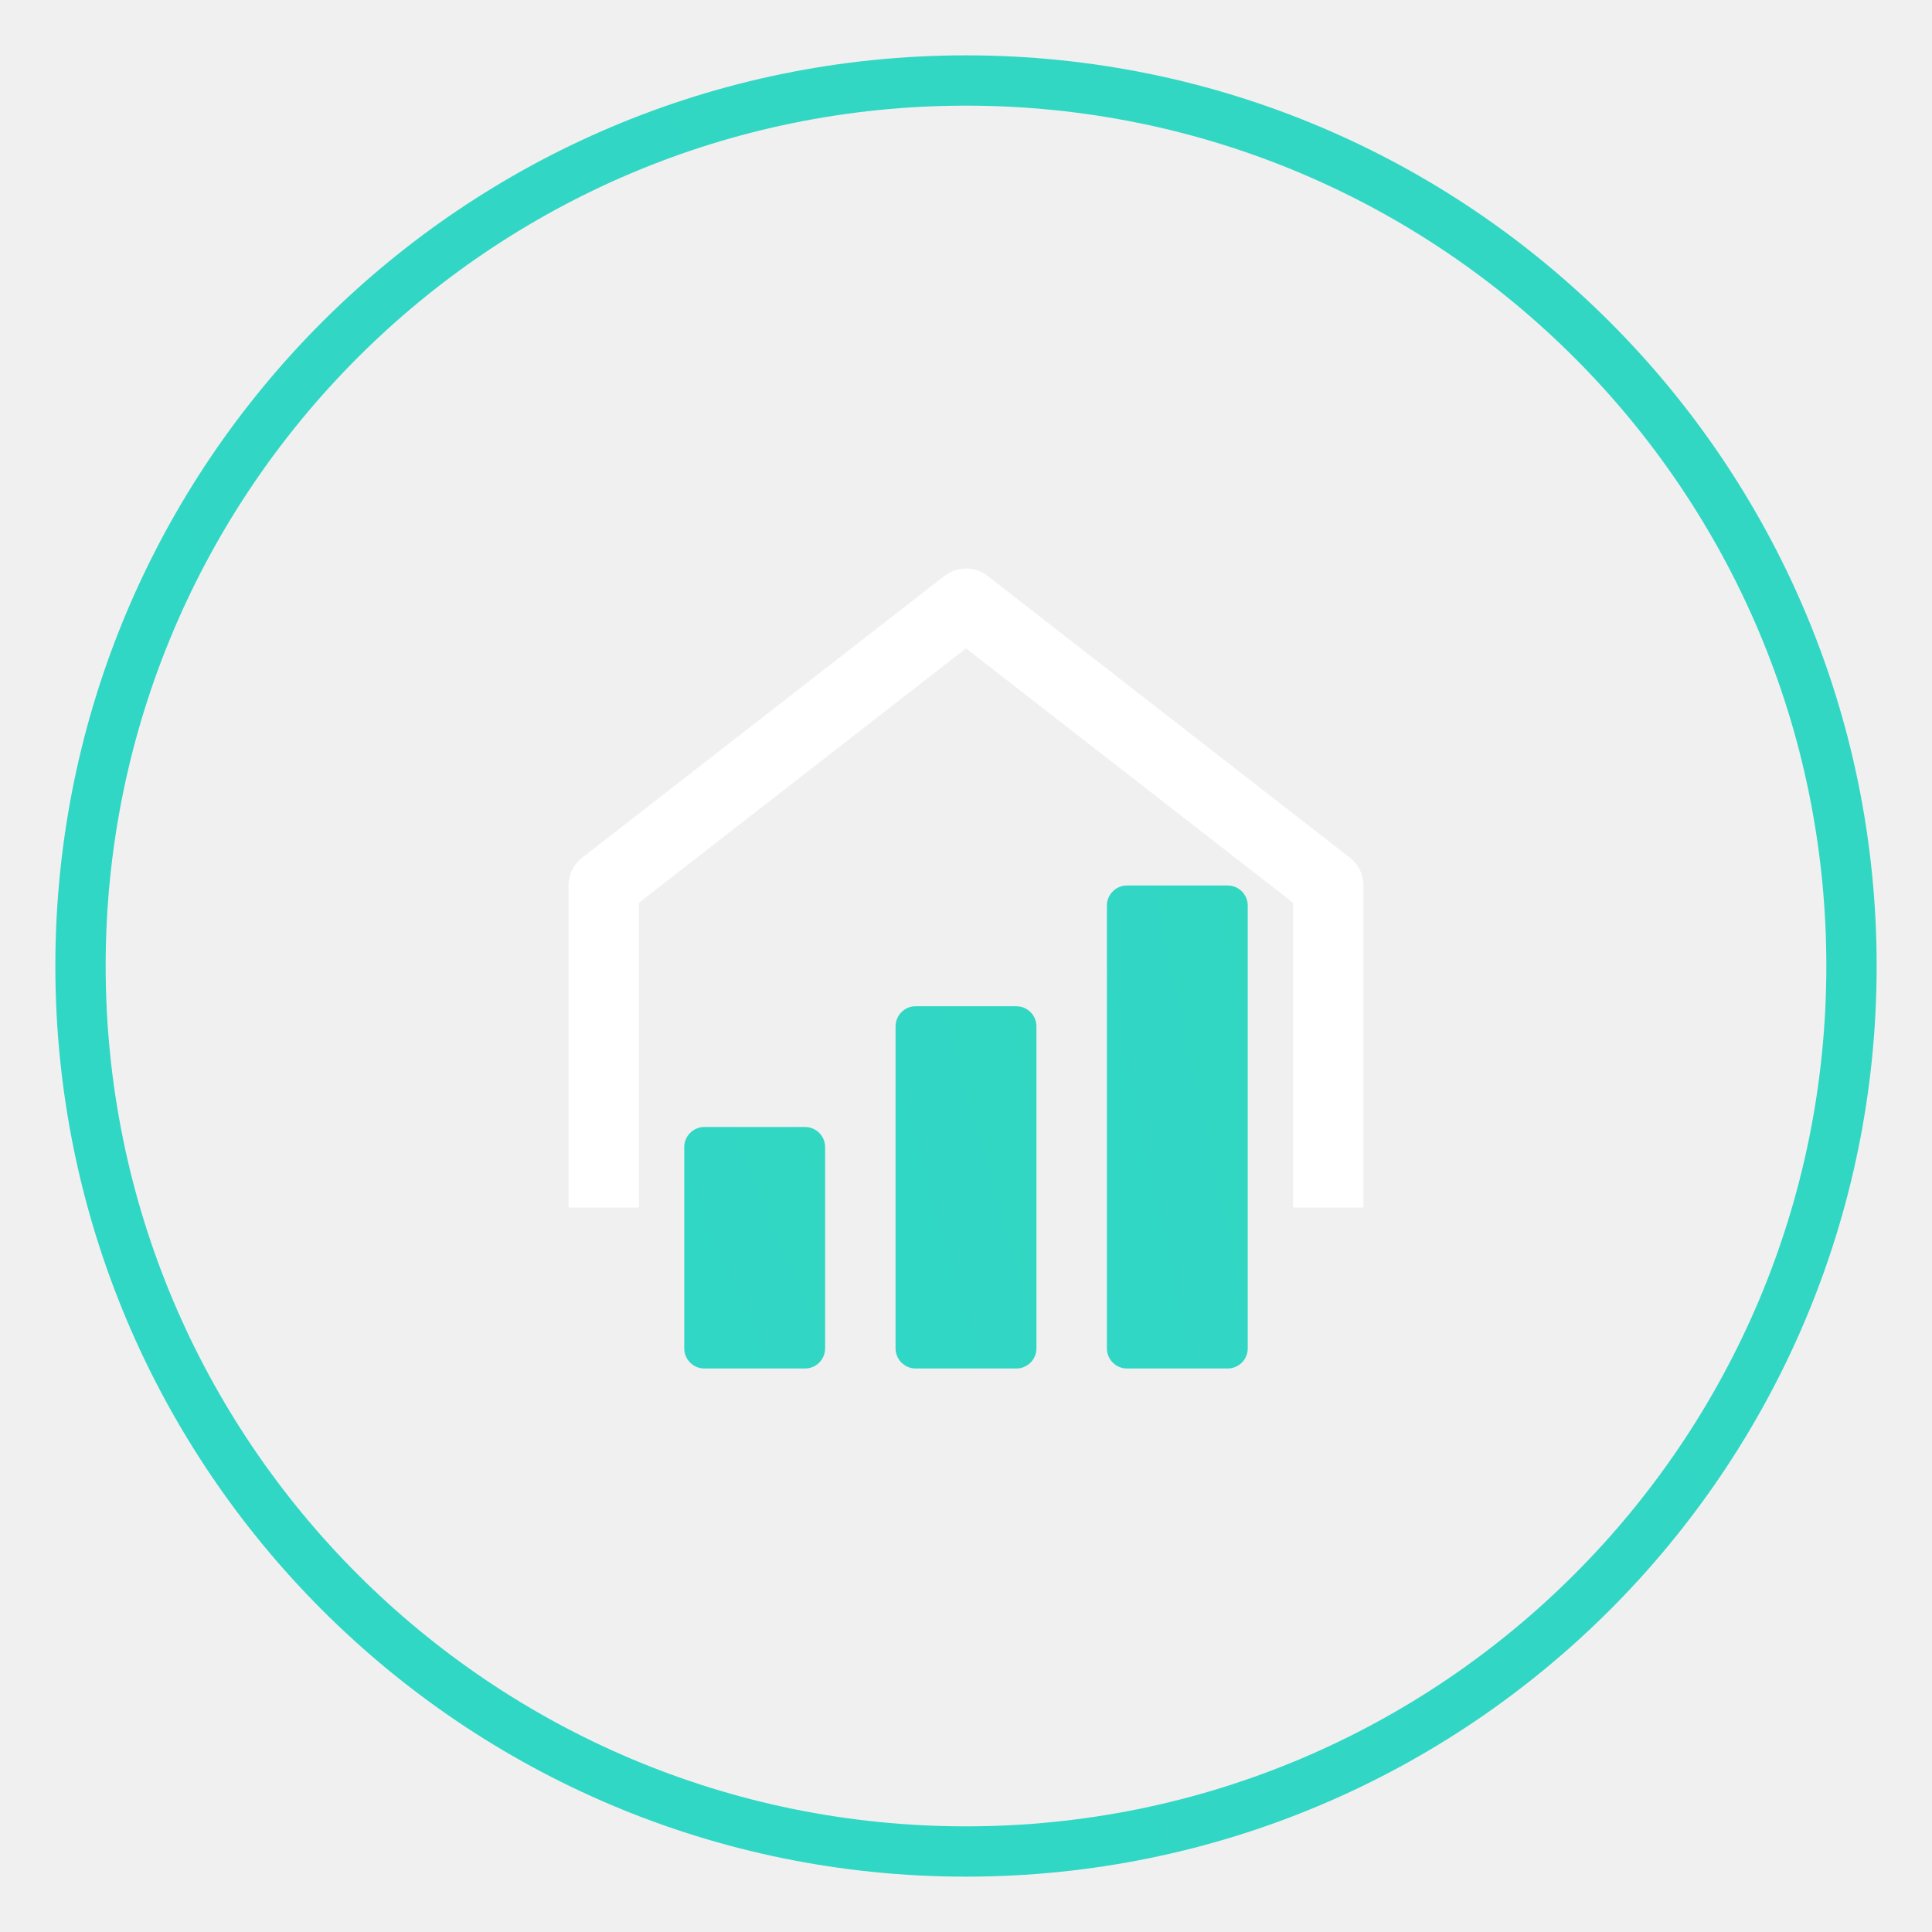
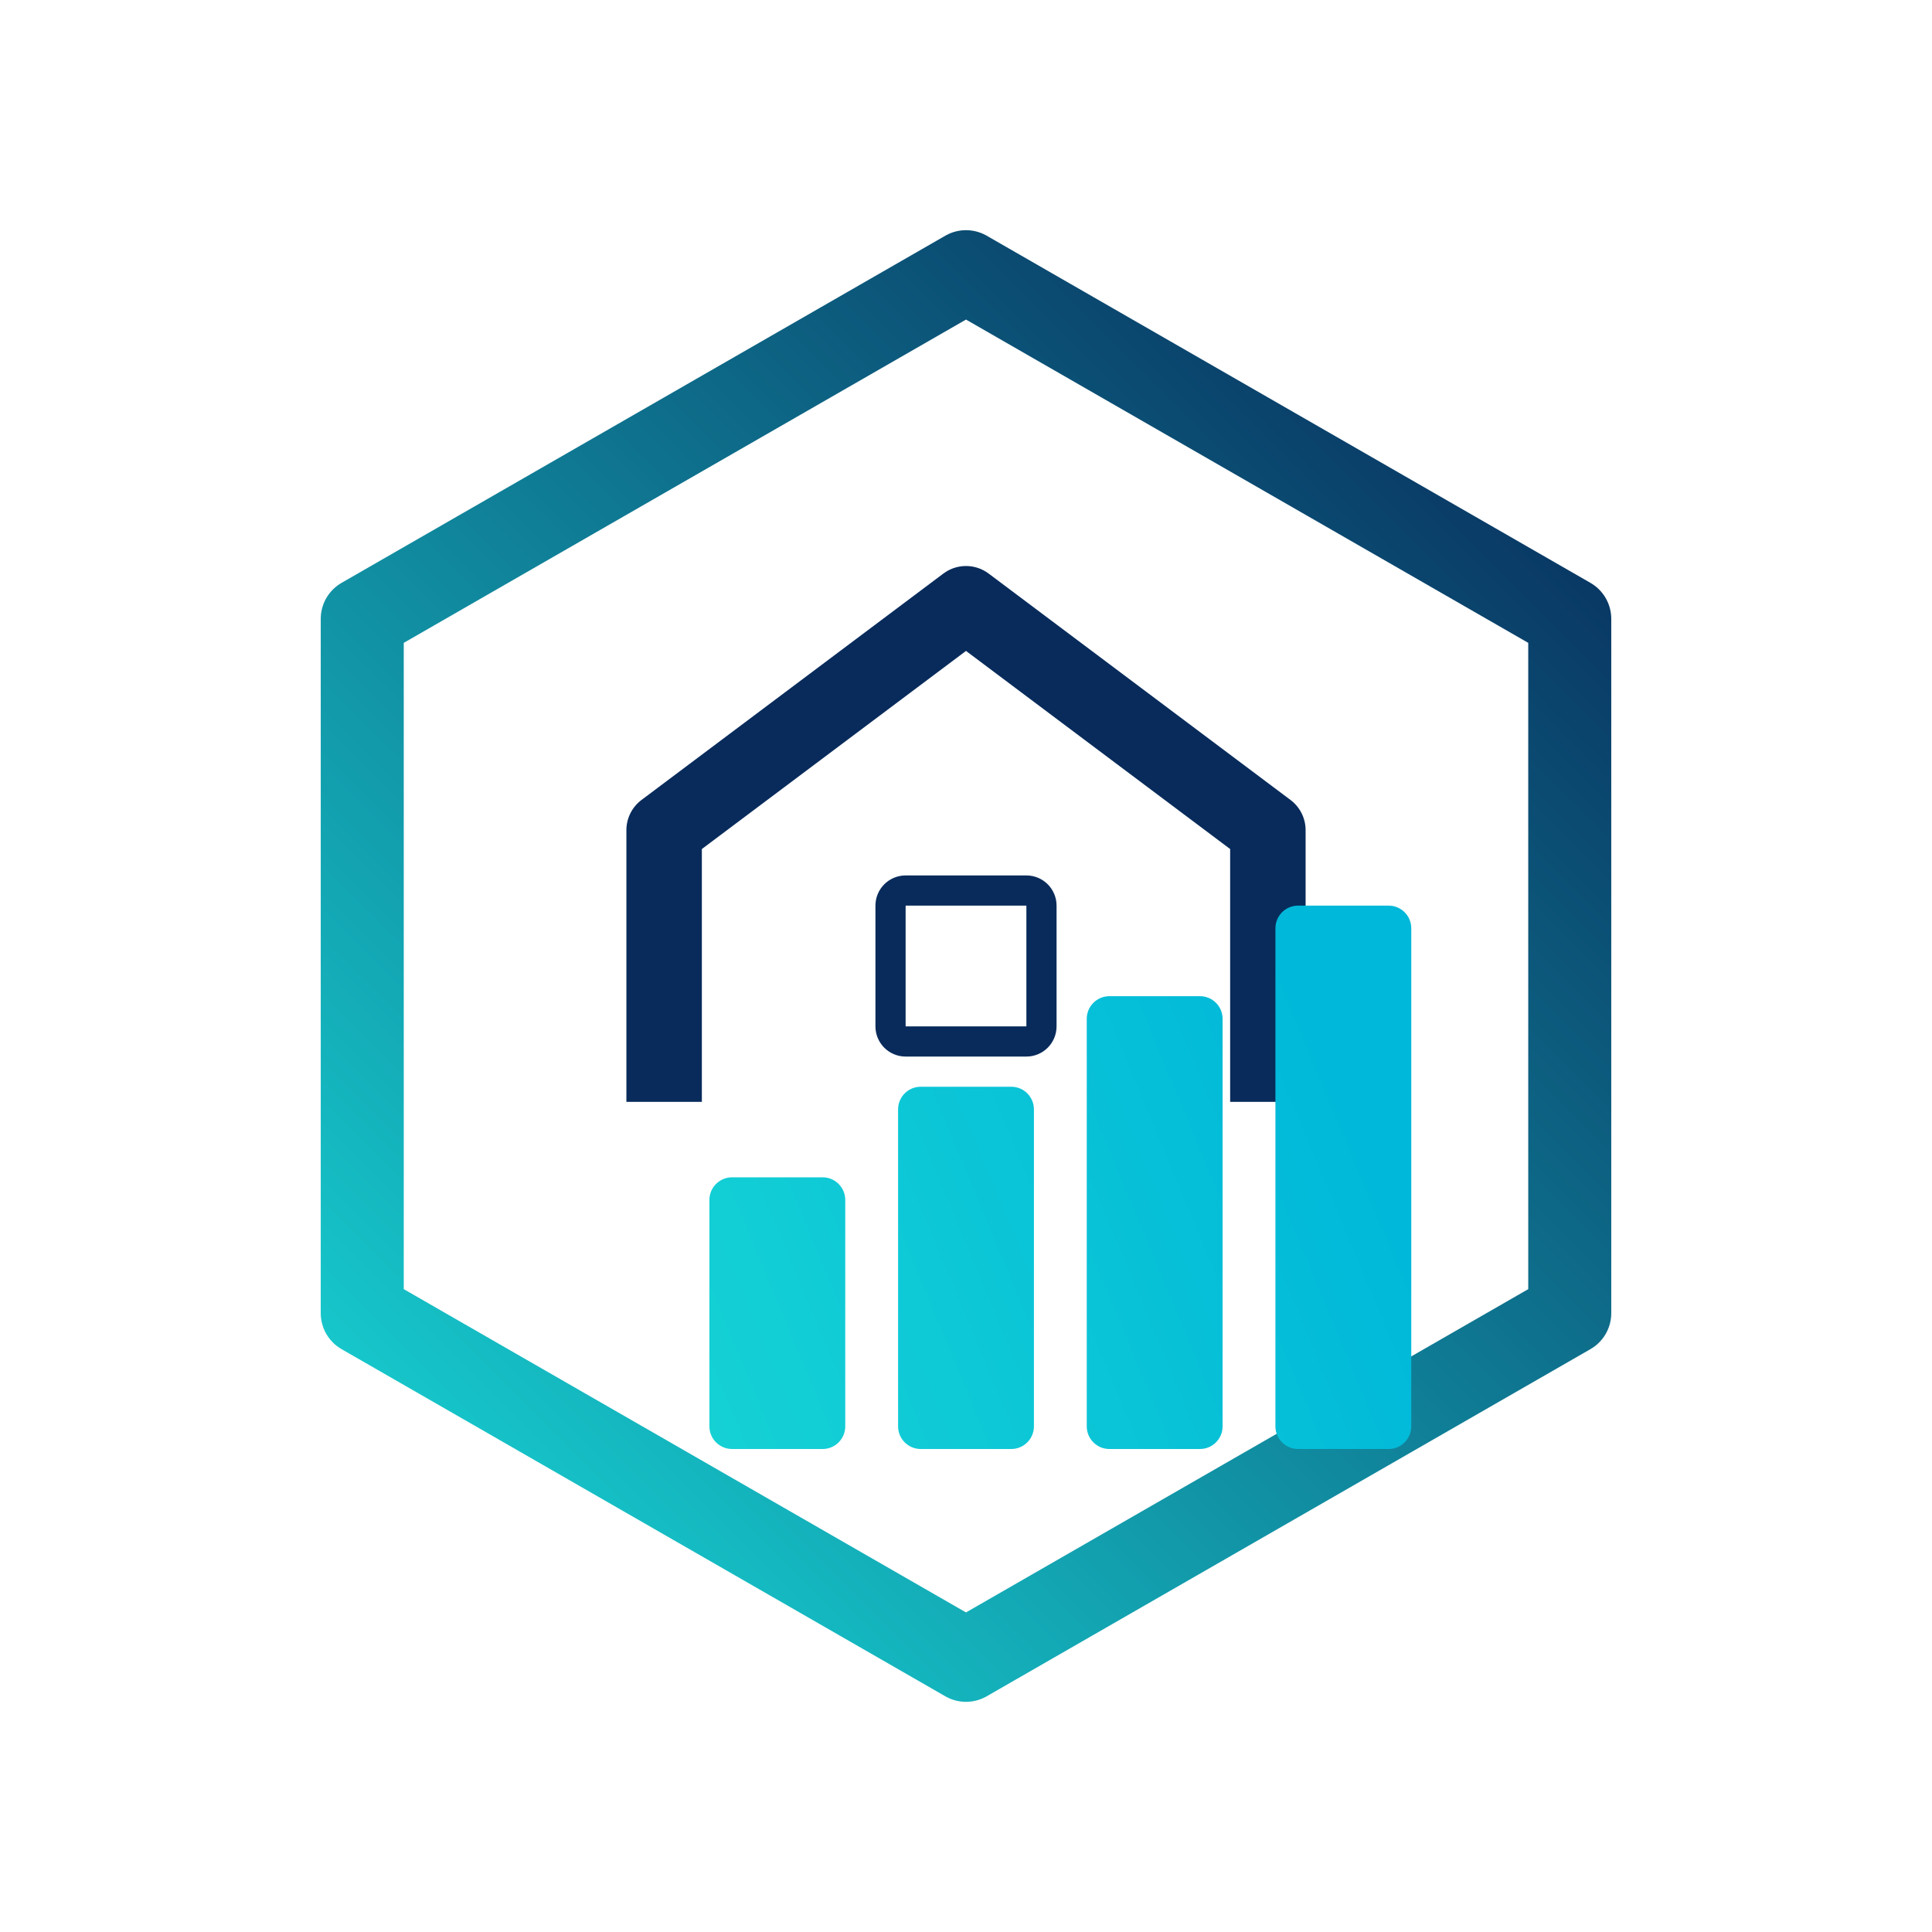
- <svg xmlns="http://www.w3.org/2000/svg" width="48" height="48" viewBox="0 0 48 48" fill="none">
+ <svg xmlns="http://www.w3.org/2000/svg" width="512" height="512" viewBox="0 0 512 512" fill="none">
  <defs>
-     <linearGradient id="g" x1="8" y1="36" x2="40" y2="12">
-       <stop stop-color="#22d3ee" />
-       <stop offset="1" stop-color="#4ade80" />
+     <linearGradient id="rphGrad" x1="96" y1="416" x2="416" y2="96" gradientUnits="userSpaceOnUse">
+       <stop stop-color="#17D4D4" />
+       <stop offset="1" stop-color="#082B5B" />
+     </linearGradient>
+     <linearGradient id="rphBarGrad" x1="160" y1="360" x2="352" y2="280" gradientUnits="userSpaceOnUse">
+       <stop stop-color="#17D4D4" />
+       <stop offset="1" stop-color="#00B8D9" />
    </linearGradient>
  </defs>
-   <circle cx="24" cy="24" r="22" stroke="url(#g)" stroke-width="1.25" />
-   <path d="M15 30V22l9-7 9 7v8" stroke="#fff" stroke-width="1.75" stroke-linejoin="round" />
-   <rect x="17" y="28" width="3.5" height="6" rx="0.5" fill="url(#g)" />
-   <rect x="22.25" y="25" width="3.5" height="9" rx="0.5" fill="url(#g)" />
-   <rect x="27.5" y="22" width="3.5" height="12" rx="0.5" fill="url(#g)" />
+   <rect width="512" height="512" fill="white" />
+   <path d="M256 72L416 164V348L256 440L96 348V164L256 72Z" stroke="url(#rphGrad)" stroke-width="22" stroke-linejoin="round" />
+   <path d="M176 292V220L256 160L336 220V292" stroke="#082B5B" stroke-width="20" stroke-linejoin="round" />
+   <rect x="236" y="236" width="40" height="40" rx="4" stroke="#082B5B" stroke-width="8" />
+   <rect x="188" y="312" width="36" height="72" rx="6" fill="url(#rphBarGrad)" />
+   <rect x="238" y="288" width="36" height="96" rx="6" fill="url(#rphBarGrad)" />
+   <rect x="288" y="264" width="36" height="120" rx="6" fill="url(#rphBarGrad)" />
+   <rect x="338" y="240" width="36" height="144" rx="6" fill="url(#rphBarGrad)" />
</svg>
